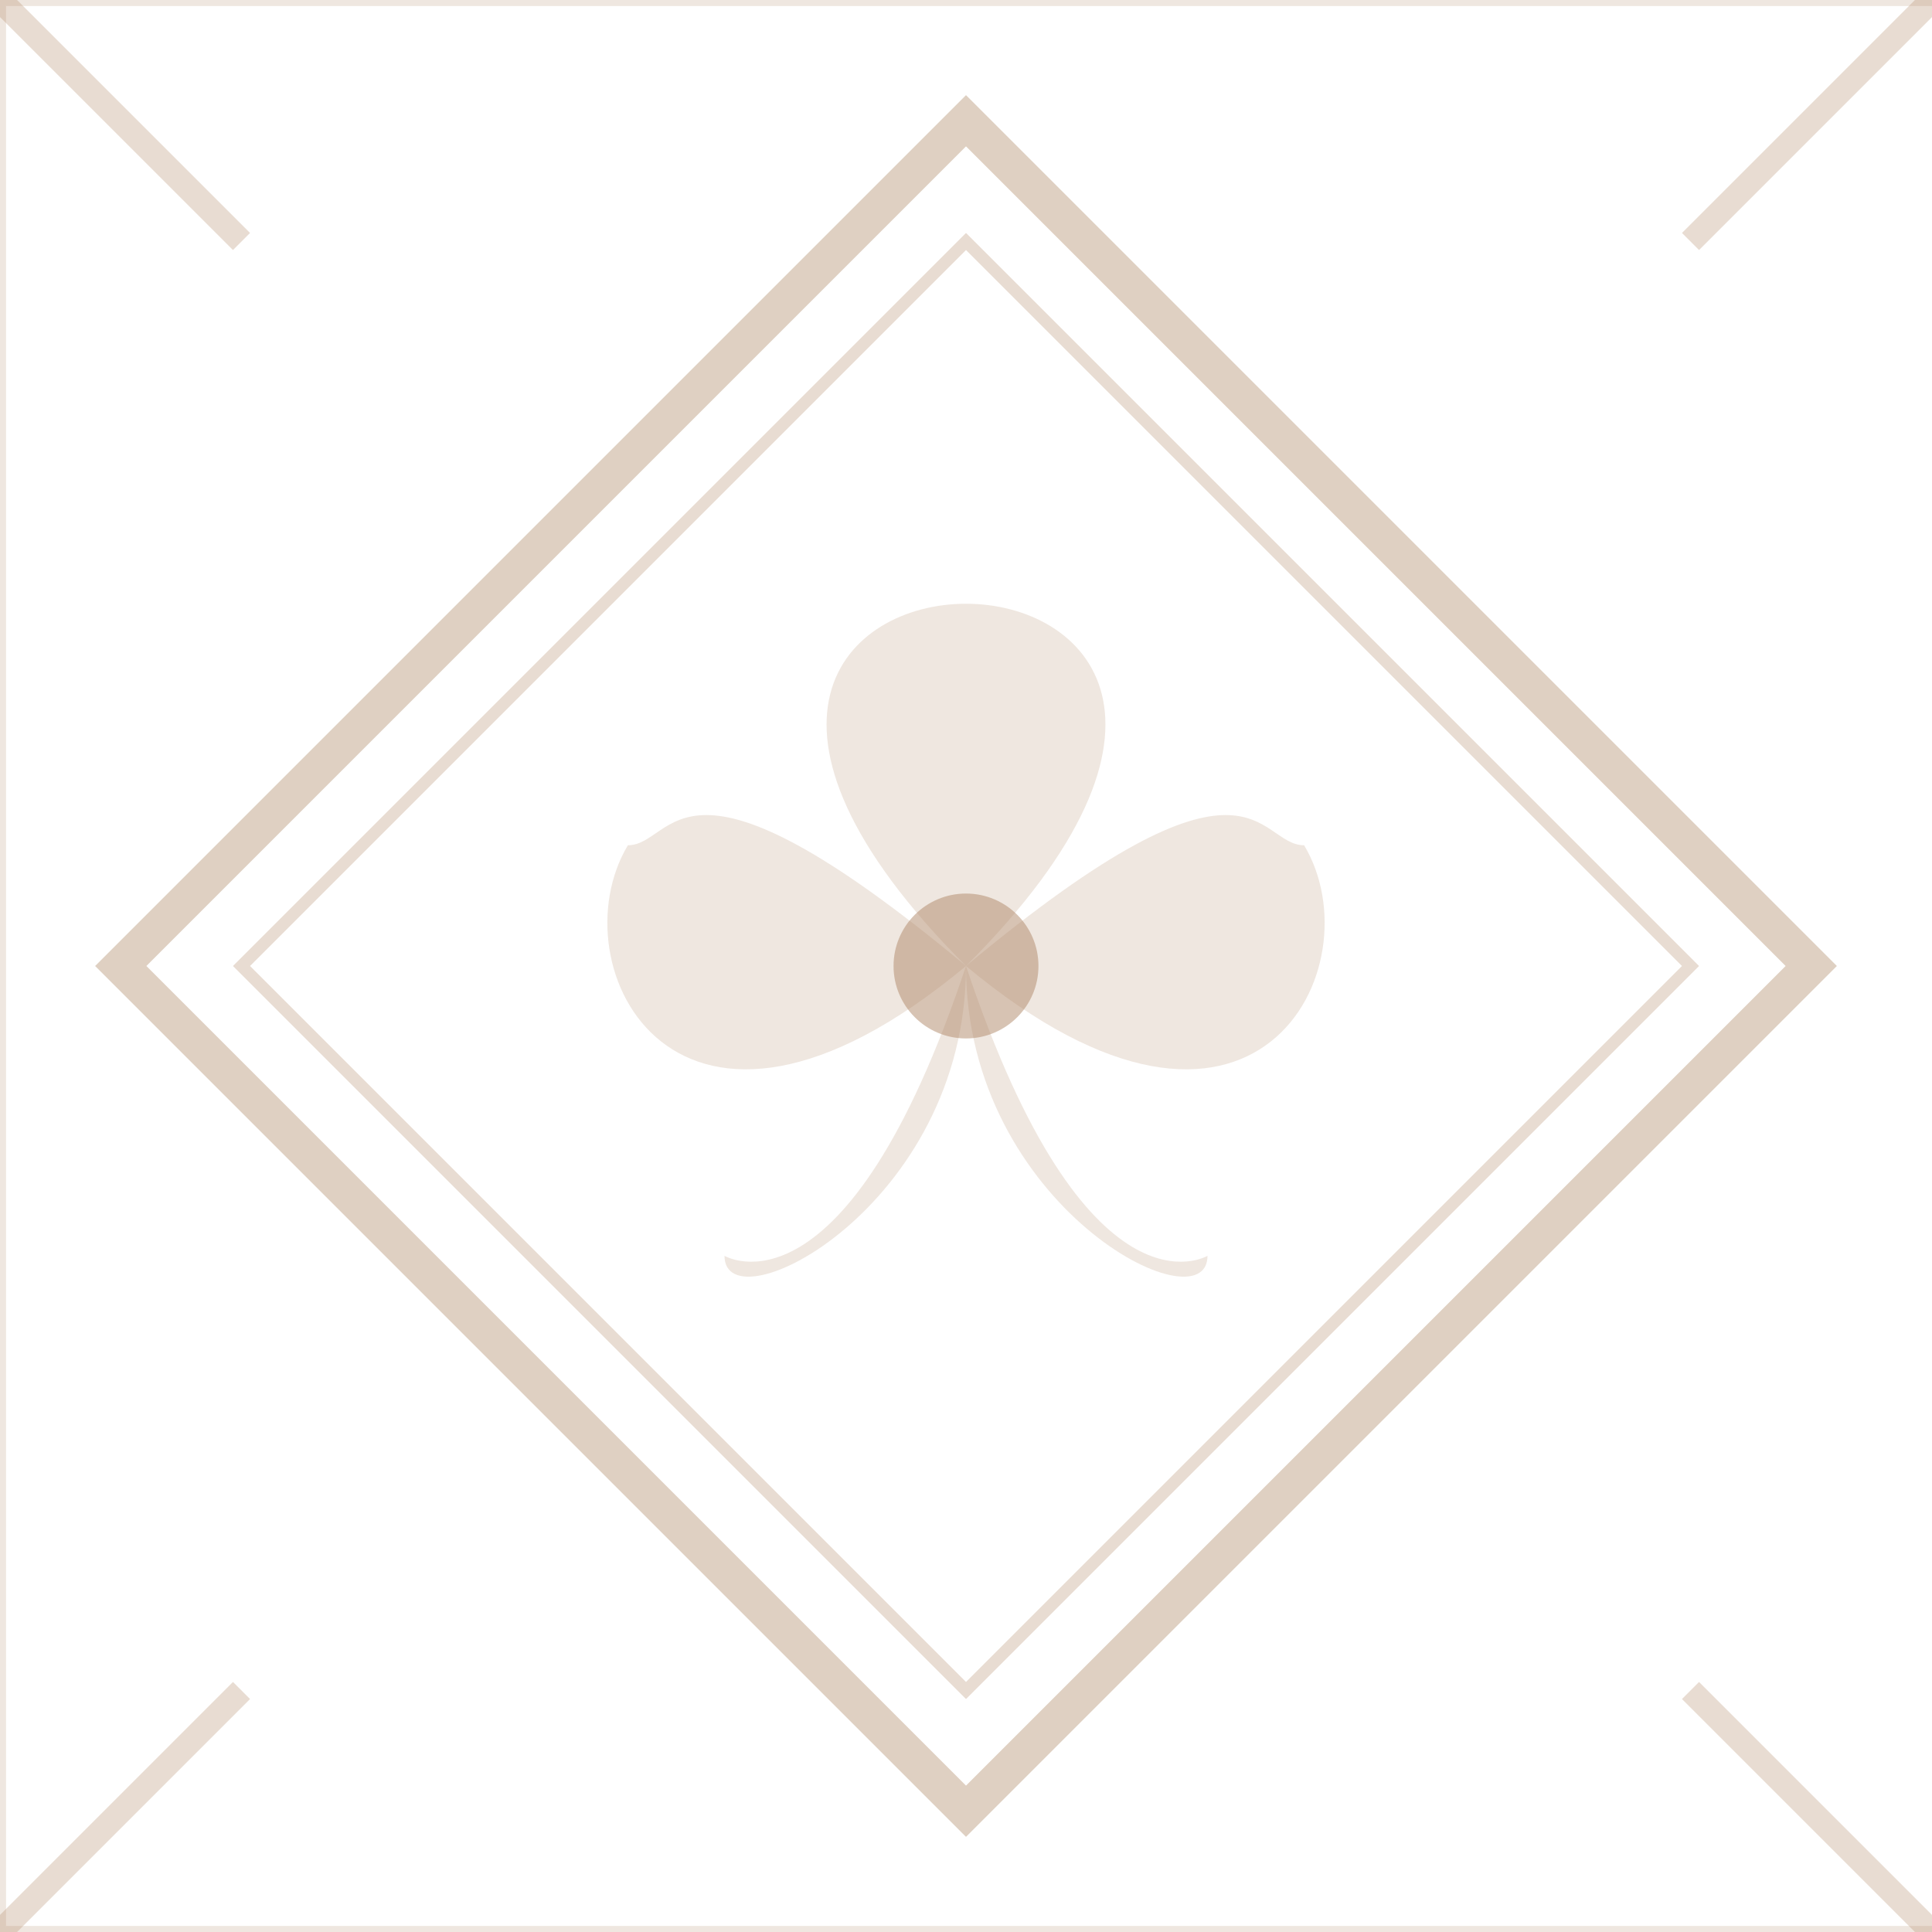
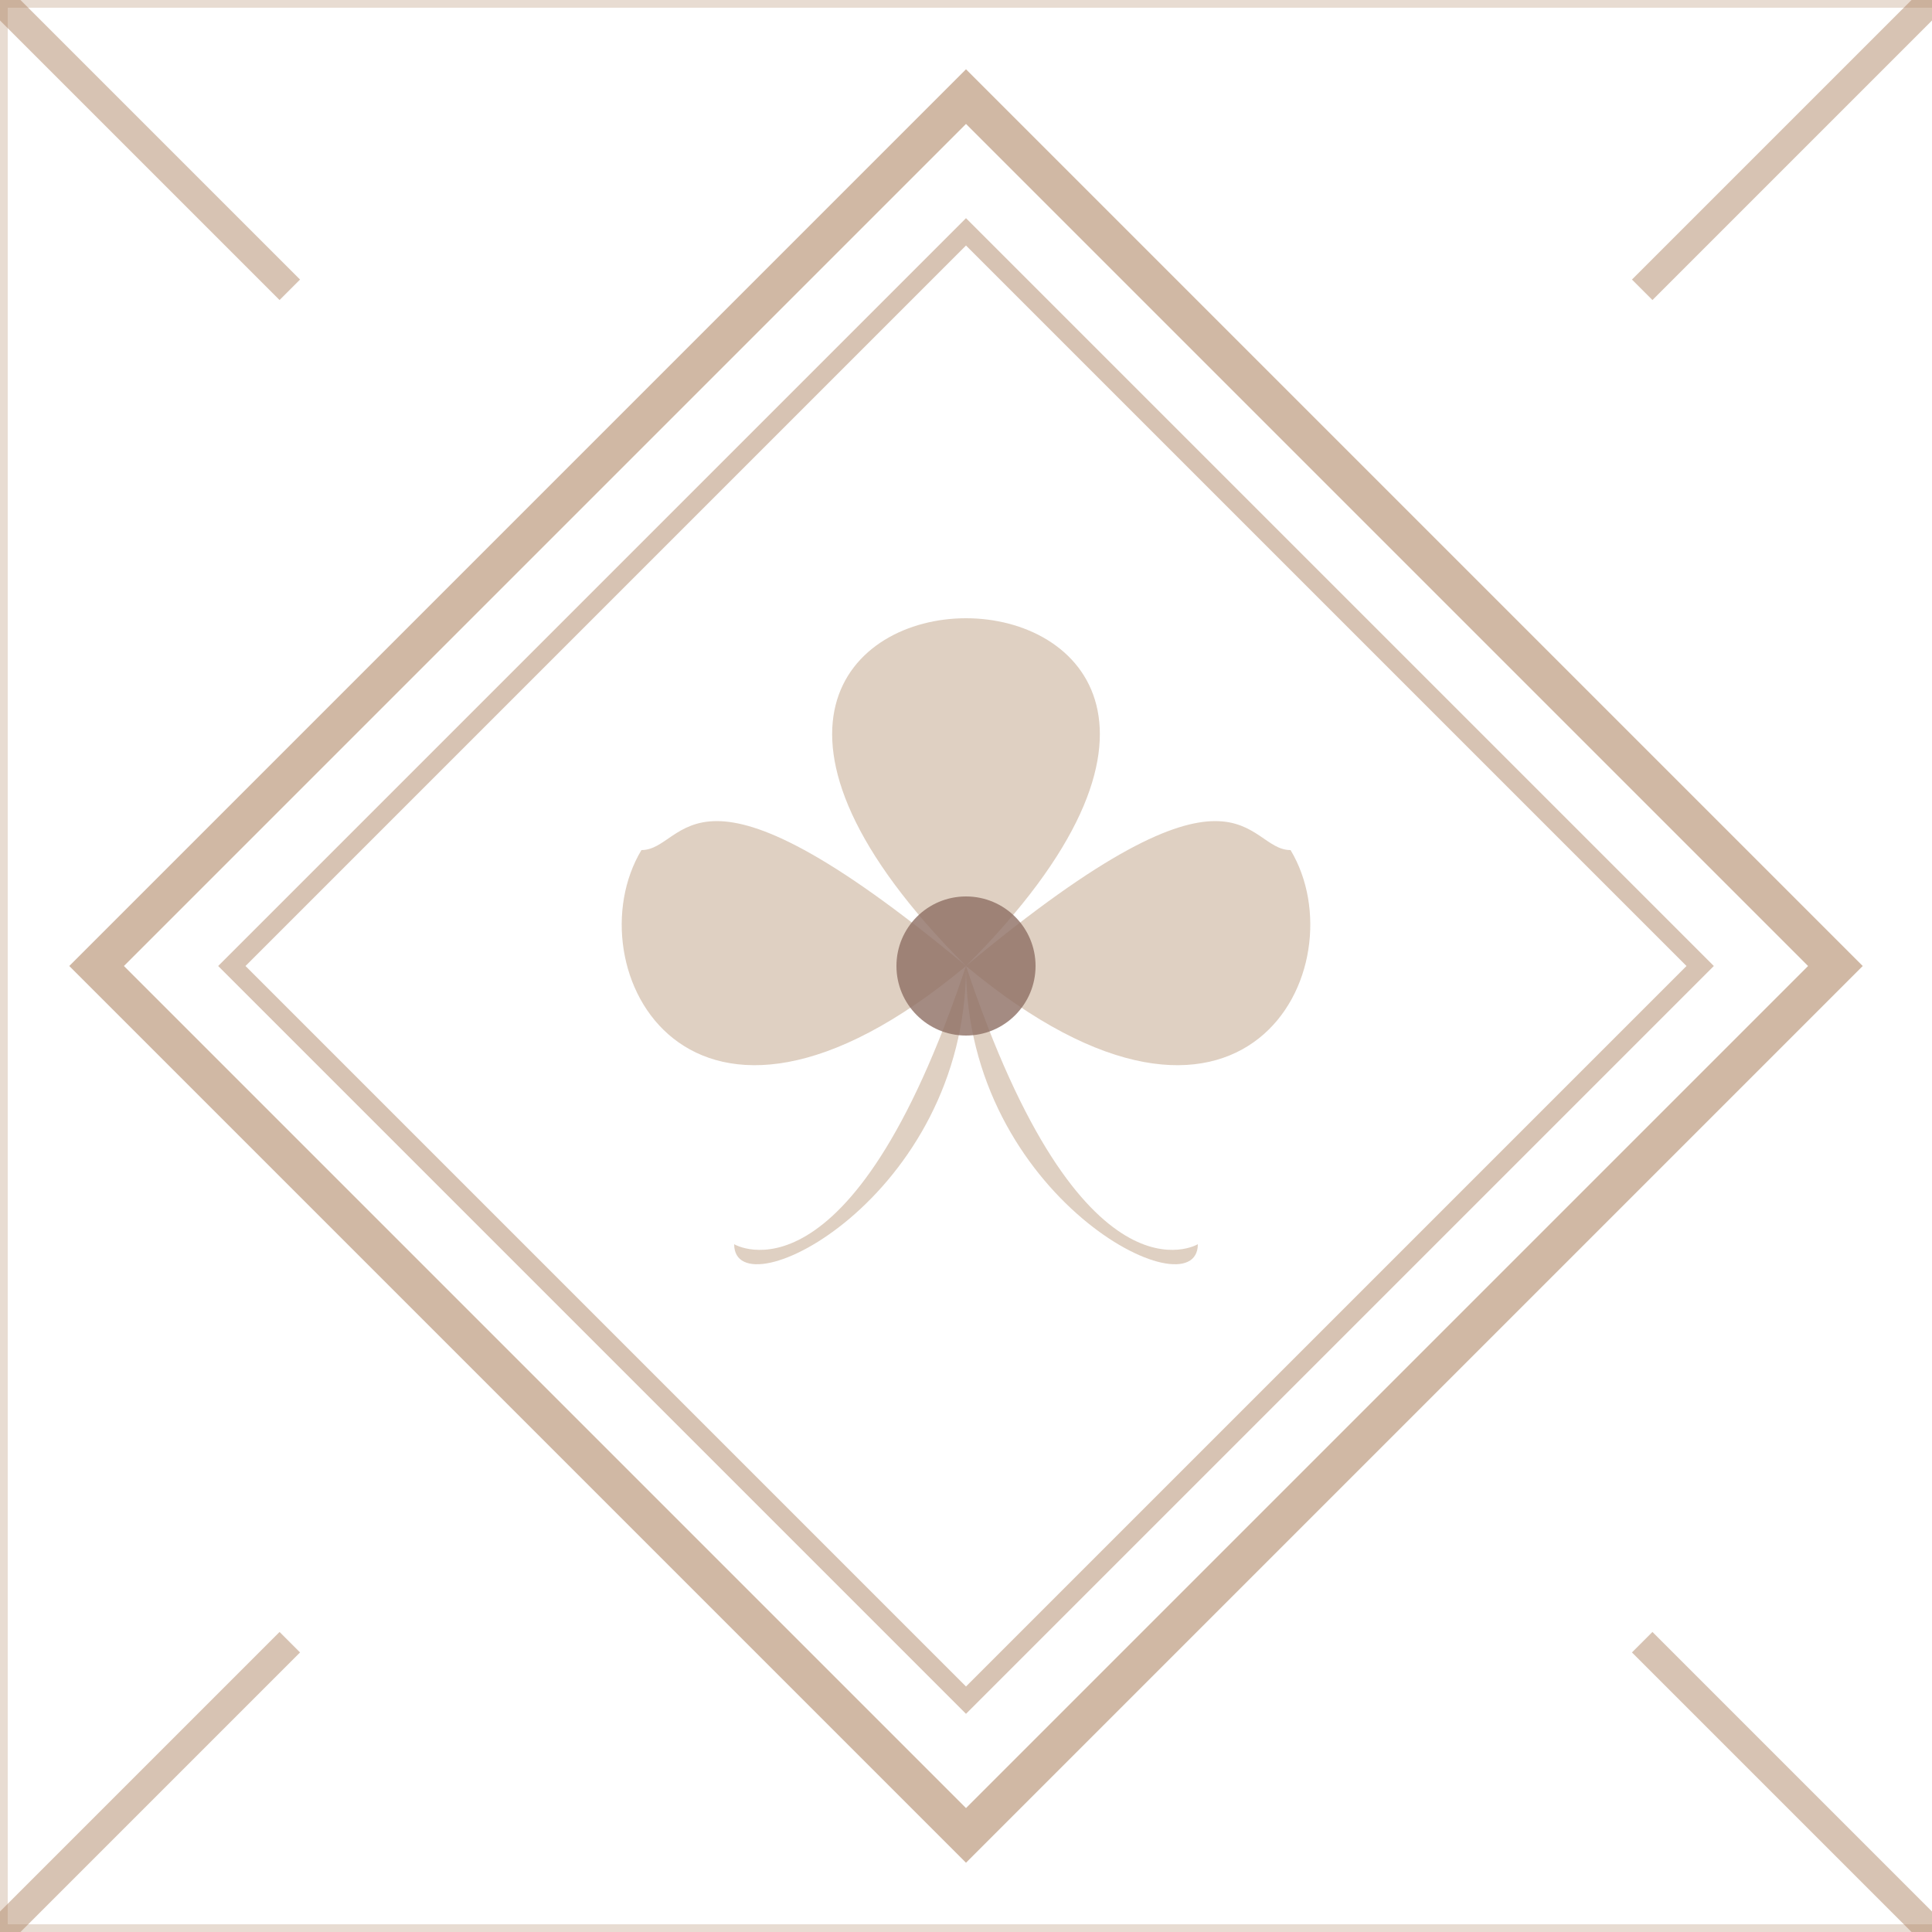
- <svg xmlns="http://www.w3.org/2000/svg" width="80" height="80" viewBox="0 0 80 80">
+ <svg xmlns="http://www.w3.org/2000/svg" width="100" height="100" viewBox="0 0 100 100">
  <defs>
-     <pattern id="uthaiFlower" x="0" y="0" width="80" height="80" patternUnits="userSpaceOnUse">
-       <path d="M80 0L0 0L0 80L80 80" fill="none" stroke="#b08968" stroke-width="0.5" stroke-opacity="0.2" />
-       <path d="M40 5L75 40L40 75L5 40z" fill="none" stroke="#b08968" stroke-width="1.5" stroke-opacity="0.4" />
-       <path d="M40 10L70 40L40 70L10 40z" fill="none" stroke="#b08968" stroke-width="0.5" stroke-opacity="0.3" />
-       <g transform="translate(40, 40)">
-         <path d="M0 -15 C5 -15 10 -10 0 0 C-10 -10 -5 -15 0 -15 Z" fill="#b08968" fill-opacity="0.2" />
-         <path d="M14 -5 C17 0 12 10 0 0 C12 -10 12 -5 14 -5 Z" fill="#b08968" fill-opacity="0.2" />
-         <path d="M10 12 C10 15 0 10 0 0 C5 15 10 12 10 12 Z" fill="#b08968" fill-opacity="0.2" />
-         <path d="M-10 12 C-10 15 0 10 0 0 C-5 15 -10 12 -10 12 Z" fill="#b08968" fill-opacity="0.2" />
-         <path d="M-14 -5 C-17 0 -12 10 0 0 C-12 -10 -12 -5 -14 -5 Z" fill="#b08968" fill-opacity="0.2" />
-         <circle cx="0" cy="0" r="3" fill="#b08968" fill-opacity="0.5" />
+     <pattern id="uthaiFlower" x="0" y="0" width="100" height="100" patternUnits="userSpaceOnUse">
+       <path d="M100 0L0 0L0 100L100 100" fill="none" stroke="#b08968" stroke-width="0.8" stroke-opacity="0.3" />
+       <path d="M50 5L95 50L50 95L5 50z" fill="none" stroke="#b08968" stroke-width="2" stroke-opacity="0.6" />
+       <path d="M50 12L88 50L50 88L12 50z" fill="none" stroke="#b08968" stroke-width="1" stroke-opacity="0.5" />
+       <g transform="translate(50, 50) scale(1.2)">
+         <path d="M0 -15 C5 -15 10 -10 0 0 C-10 -10 -5 -15 0 -15 Z" fill="#b08968" fill-opacity="0.4" />
+         <path d="M14 -5 C17 0 12 10 0 0 C12 -10 12 -5 14 -5 Z" fill="#b08968" fill-opacity="0.4" />
+         <path d="M10 12 C10 15 0 10 0 0 C5 15 10 12 10 12 Z" fill="#b08968" fill-opacity="0.4" />
+         <path d="M-10 12 C-10 15 0 10 0 0 C-5 15 -10 12 -10 12 Z" fill="#b08968" fill-opacity="0.4" />
+         <path d="M-14 -5 C-17 0 -12 10 0 0 C-12 -10 -12 -5 -14 -5 Z" fill="#b08968" fill-opacity="0.4" />
+         <circle cx="0" cy="0" r="3" fill="#8d6e63" fill-opacity="0.8" />
      </g>
-       <path d="M0 0L10 10M80 0L70 10M0 80L10 70M80 80L70 70" stroke="#b08968" stroke-width="1" stroke-opacity="0.3" />
+       <path d="M0 0L15 15M100 0L85 15M0 100L15 85M100 100L85 85" stroke="#b08968" stroke-width="1.5" stroke-opacity="0.5" />
    </pattern>
  </defs>
-   <rect width="80" height="80" fill="url(#uthaiFlower)" />
+   <rect width="100" height="100" fill="url(#uthaiFlower)" />
</svg>
